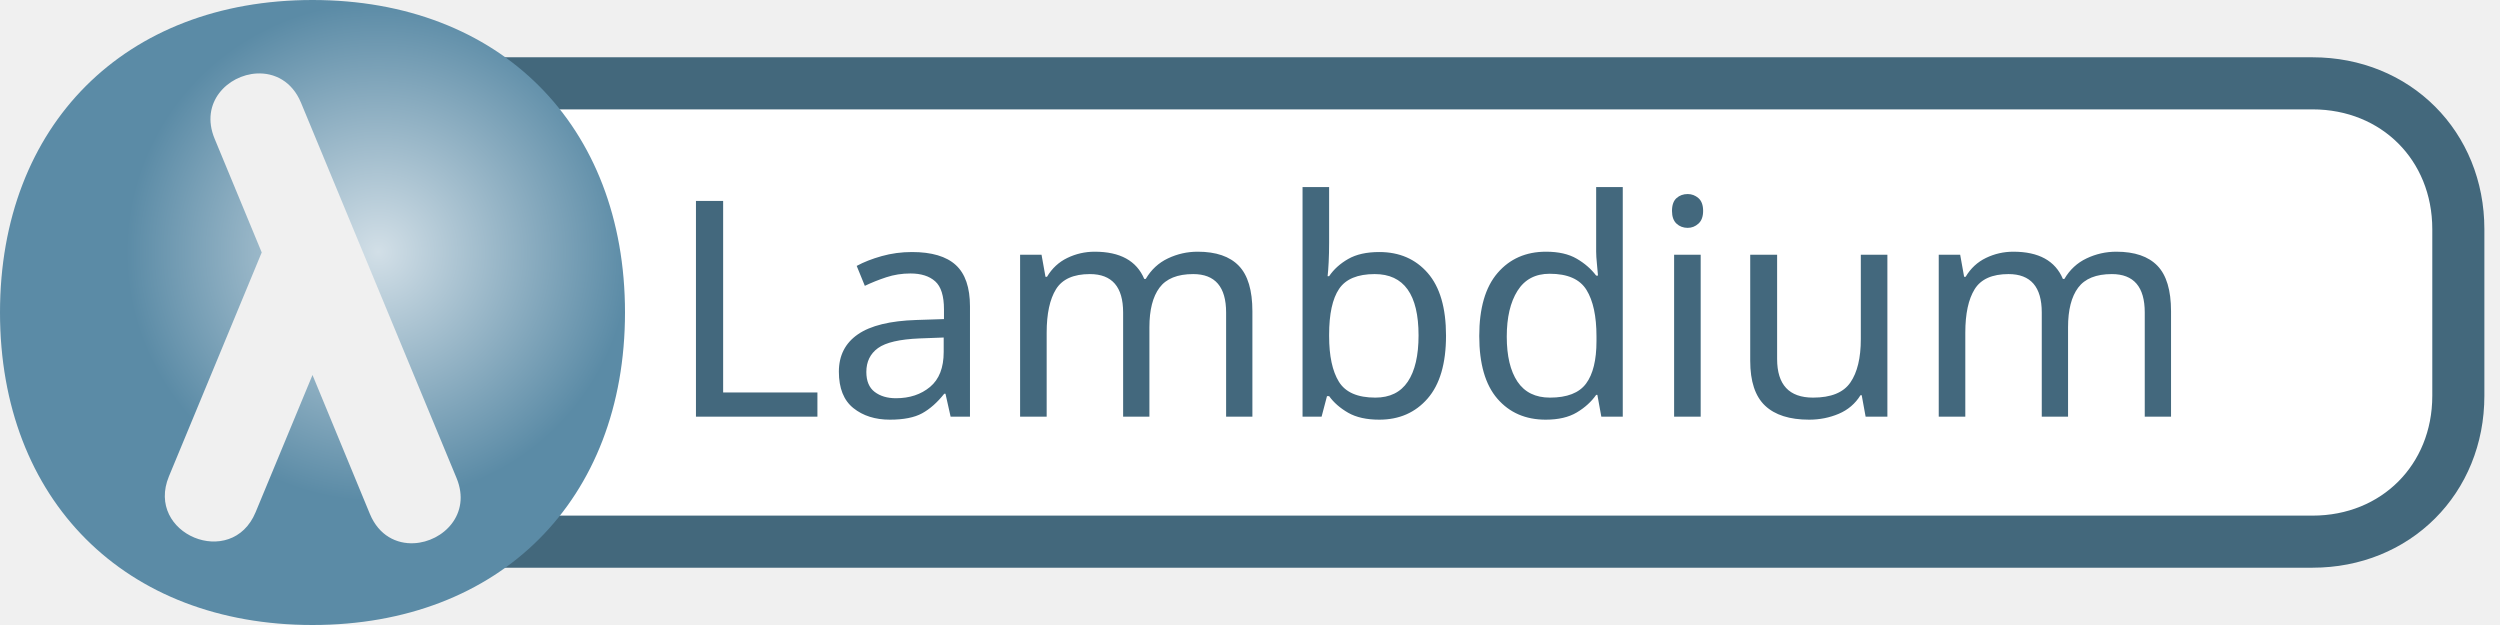
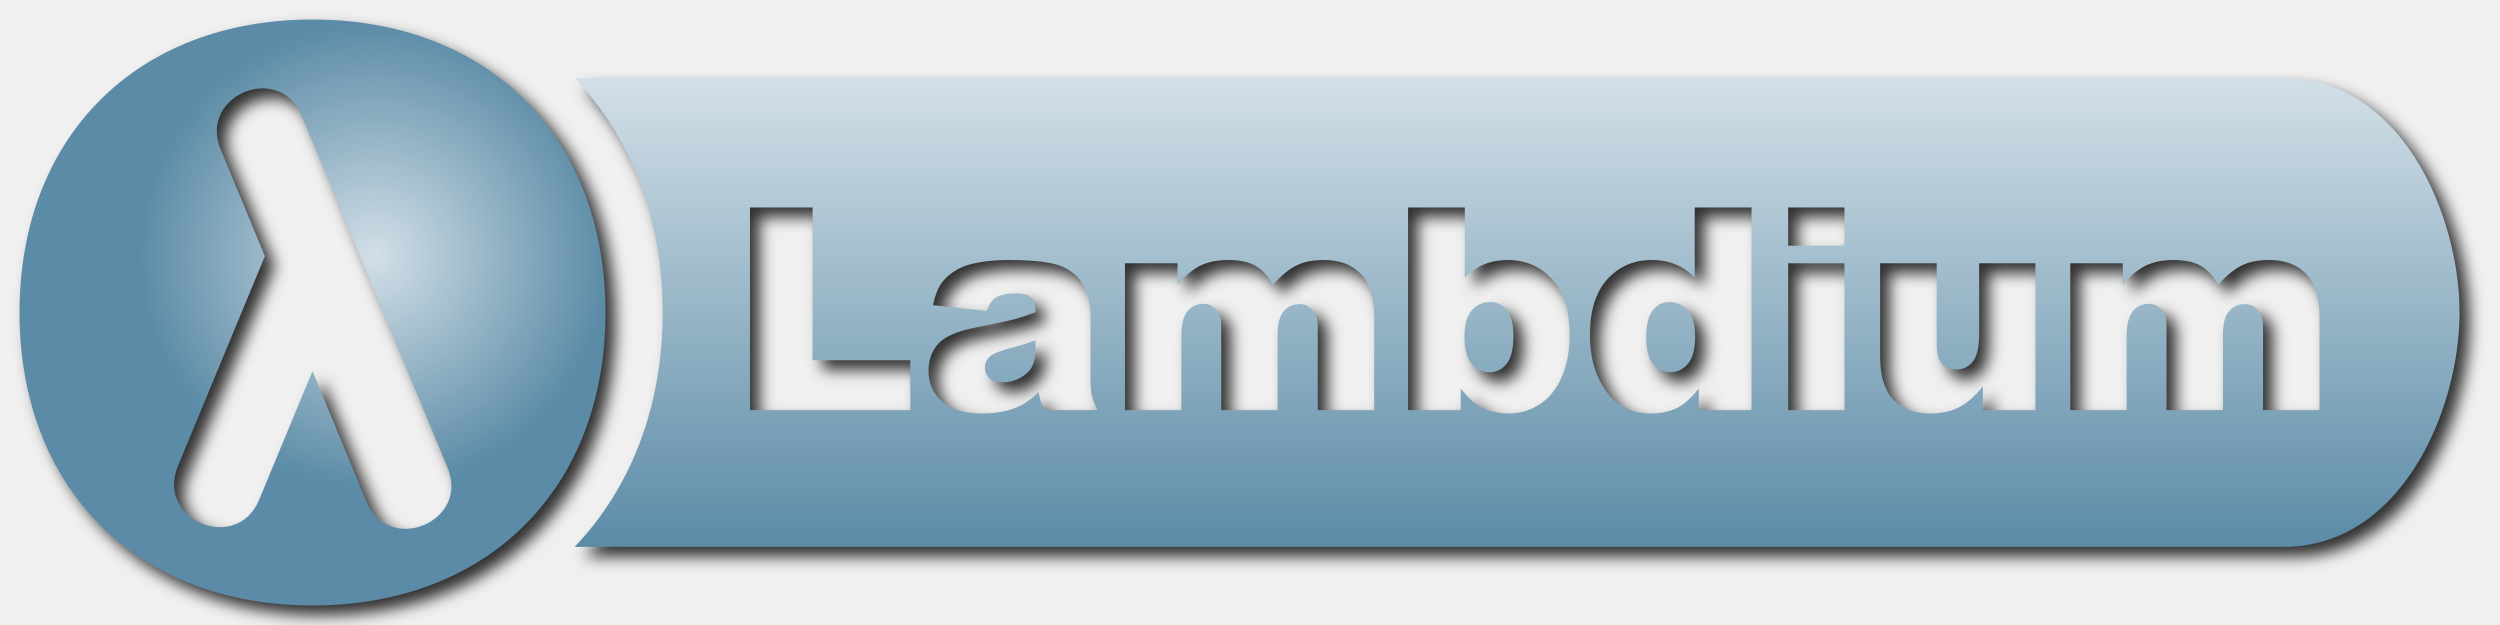
- <svg xmlns="http://www.w3.org/2000/svg" xmlns:xlink="http://www.w3.org/1999/xlink" width="960" height="240" id="svg2" version="1.0">
+ <svg xmlns="http://www.w3.org/2000/svg" xmlns:xlink="http://www.w3.org/1999/xlink" width="1024" height="256" id="svg2" version="1.0" style="display:inline">
  <defs id="defs4">
-     <linearGradient id="linearGradient3160">
-       <stop style="stop-color:#a8c2d0;stop-opacity:1;" offset="0" id="stop3162" />
-       <stop id="stop3164" offset="1" style="stop-color:#5b8ba6;stop-opacity:1;" />
-     </linearGradient>
    <linearGradient id="linearGradient3139">
      <stop id="stop5085" offset="0" style="stop-color:#d2dfe7;stop-opacity:1;" />
      <stop style="stop-color:#5b8ba6;stop-opacity:1;" offset="1" id="stop3143" />
    </linearGradient>
-     <radialGradient xlink:href="#linearGradient3139" id="radialGradient3145" cx="150.351" cy="78.556" fx="150.351" fy="78.556" r="40" gradientTransform="matrix(2.418443,-1.5173722e-2,1.5018534e-2,2.393709,-219.5539,-89.02055)" gradientUnits="userSpaceOnUse" />
+     <radialGradient xlink:href="#linearGradient3139" id="radialGradient3929" gradientUnits="userSpaceOnUse" gradientTransform="matrix(2.418443,-0.01517372,0.01501853,2.393709,-211.5539,-97.02057)" cx="150.351" cy="78.556" fx="150.351" fy="78.556" r="40" />
+     <radialGradient xlink:href="#linearGradient3139" id="radialGradient3653" gradientUnits="userSpaceOnUse" gradientTransform="matrix(2.418443,-0.01517372,0.01501853,2.393709,-211.5539,-97.02057)" cx="150.351" cy="78.556" fx="150.351" fy="78.556" r="40" />
+     <linearGradient xlink:href="#linearGradient3139" id="linearGradient5100" x1="576" y1="16" x2="576" y2="208" gradientUnits="userSpaceOnUse" />
+     <filter id="filter3598">
+       <feGaussianBlur stdDeviation="3.099" id="feGaussianBlur3600" />
+     </filter>
  </defs>
-   <g id="layer2" style="display:inline" transform="translate(-22.22835,33.77165)">
-     <path style="fill:#ffffff;fill-opacity:1;fill-rule:evenodd;stroke:#43687c;stroke-width:20;stroke-linecap:round;stroke-linejoin:round;stroke-miterlimit:4;stroke-dasharray:none;stroke-dashoffset:0;stroke-opacity:1;display:inline" d="M 214.228,-1.772 L 910.228,-1.772 C 942.228,-1.772 966.228,22.228 966.228,54.228 L 966.228,118.228 C 966.228,150.228 942.228,174.228 910.228,174.228 L 214.228,174.228" id="path2172" />
+   <g id="layer1" style="display:inline">
+     <path style="opacity:0.8;fill:#000000;fill-opacity:1;fill-rule:evenodd;stroke:none;display:inline;filter:url(#filter3598)" d="M 132,12 C 60,12 12,60 12,132 12,204 60,252 132,252 204,252 252,204 252,132 252,60 204,12 132,12 z m 107.375,24 c 22.809,23.873 36.062,57.094 36.062,96 0,38.906 -13.254,72.127 -36.062,96 l 700.062,0 c 48,0 72,-56 72,-96 0,-40 -24,-96 -72,-96 L 239.375,36 z m -127.5,4.188 c 6.279,0.107 12.49,3.486 15.719,11.281 L 187.312,195.562 c 5.74,13.858 -5.133,24.46 -16.312,25.031 -6.707,0.343 -13.525,-2.935 -16.969,-11.25 0,0 -11.73,-28.474 -22.031,-53.344 -10.527,25.414 -21.844,52.688 -21.844,52.688 -9.184,22.173 -42.466,8.392 -33.281,-13.781 0,0 33.509,-80.86 35.625,-85.969 C 104.851,90.47 94.406,65.25 94.406,65.25 88.666,51.392 99.467,40.792 110.625,40.219 c 0.418,-0.021 0.831,-0.038 1.25,-0.031 z m 199.312,48.781 25.656,0 0,62.594 40.031,0 0,20.438 -65.688,0 0,-83.031 z m 269.562,0 23.25,0 0,28.781 c 2.303,-2.417 4.936,-4.229 7.844,-5.438 2.945,-1.208 6.169,-1.812 9.719,-1.812 7.325,6e-5 13.392,2.62 18.188,7.906 4.795,5.249 7.187,12.801 7.188,22.656 -7e-5,6.57 -1.091,12.384 -3.281,17.406 -2.19,4.984 -5.236,8.727 -9.125,11.219 -3.852,2.454 -8.124,3.688 -12.844,3.688 -4.04,0 -7.733,-0.888 -11.094,-2.625 -2.53,-1.359 -5.298,-3.918 -8.281,-7.656 l 0,8.906 -21.562,0 0,-83.031 z m 117.406,0 23.281,0 0,83.031 -21.594,0 0,-8.906 c -3.021,3.776 -5.758,6.335 -8.25,7.656 -3.323,1.737 -7.047,2.625 -11.125,2.625 -8.194,0 -14.439,-3.145 -18.781,-9.375 -4.305,-6.23 -6.469,-13.776 -6.469,-22.688 0,-9.969 2.367,-17.62 7.125,-22.906 4.796,-5.286 10.887,-7.906 18.25,-7.906 3.587,6e-5 6.842,0.604 9.75,1.812 2.945,1.208 5.547,3.021 7.812,5.438 l 0,-28.781 z m 38.281,0 23.062,0 0,15.688 -23.062,0 0,-15.688 z M 417.219,110.5 c 6.91,6e-5 12.465,0.395 16.656,1.188 4.191,0.755 7.674,2.358 10.469,4.812 1.963,1.699 3.523,4.116 4.656,7.25 1.133,3.096 1.687,6.043 1.688,8.875 l 0,26.562 c -7e-5,2.832 0.16,5.064 0.5,6.688 0.378,1.586 1.167,3.633 2.375,6.125 l -21.625,0 c -0.869,-1.548 -1.423,-2.707 -1.688,-3.5 -0.264,-0.831 -0.548,-2.138 -0.812,-3.875 -3.021,2.908 -6.017,5.004 -9,6.25 -4.078,1.661 -8.819,2.5 -14.219,2.5 -7.175,0 -12.637,-1.677 -16.375,-5 -3.701,-3.323 -5.531,-7.41 -5.531,-12.281 0,-4.569 1.319,-8.336 4,-11.281 2.681,-2.945 7.631,-5.128 14.844,-6.562 8.647,-1.737 14.276,-2.945 16.844,-3.625 2.568,-0.717 5.286,-1.648 8.156,-2.781 -5e-5,-2.832 -0.611,-4.805 -1.781,-5.938 -1.171,-1.133 -3.211,-1.719 -6.156,-1.719 -3.776,5e-5 -6.612,0.604 -8.5,1.812 -1.473,0.944 -2.656,2.738 -3.562,5.344 L 386.125,129 c 0.831,-3.852 2.014,-6.872 3.562,-9.062 1.586,-2.228 3.867,-4.157 6.812,-5.781 2.115,-1.171 5.018,-2.077 8.719,-2.719 3.7,-0.642 7.695,-0.937 12,-0.938 z m 89.875,0 c 4.796,6e-5 8.612,0.832 11.406,2.531 2.794,1.699 5.069,4.233 6.844,7.594 3.625,-3.927 6.923,-6.603 9.906,-8 2.983,-1.435 6.682,-2.125 11.062,-2.125 6.457,6e-5 11.5,1.899 15.125,5.75 3.625,3.814 5.437,9.813 5.438,17.969 l 0,37.781 -23.125,0 0,-34.281 c -9e-5,-2.719 -0.537,-4.71 -1.594,-6.031 -1.548,-2.077 -3.478,-3.125 -5.781,-3.125 -2.719,4e-5 -4.901,0.974 -6.562,2.938 -1.662,1.964 -2.5,5.126 -2.5,9.469 l 0,31.031 -23.094,0 0,-33.125 c -5e-5,-2.643 -0.167,-4.431 -0.469,-5.375 -0.491,-1.51 -1.323,-2.719 -2.531,-3.625 -1.208,-0.944 -2.626,-1.437 -4.25,-1.438 -2.643,4e-5 -4.832,0.999 -6.531,3 -1.699,2.001 -2.531,5.306 -2.531,9.875 l 0,30.688 -23.125,0 0,-60.156 21.531,0 0,8.781 c 3.096,-3.663 6.21,-6.264 9.344,-7.812 3.172,-1.548 6.982,-2.312 11.438,-2.312 z m 387.219,0 c 4.796,6e-5 8.581,0.832 11.375,2.531 2.794,1.699 5.069,4.233 6.844,7.594 3.625,-3.927 6.923,-6.603 9.906,-8 2.983,-1.435 6.682,-2.125 11.062,-2.125 6.457,6e-5 11.5,1.899 15.125,5.75 3.625,3.814 5.437,9.813 5.438,17.969 l 0,37.781 -23.125,0 0,-34.281 c -9e-5,-2.719 -0.505,-4.71 -1.562,-6.031 -1.548,-2.077 -3.478,-3.125 -5.781,-3.125 -2.719,4e-5 -4.932,0.974 -6.594,2.938 -1.662,1.964 -2.469,5.126 -2.469,9.469 l 0,31.031 -23.125,0 0,-33.125 c -5e-5,-2.643 -0.135,-4.431 -0.438,-5.375 -0.491,-1.51 -1.354,-2.719 -2.562,-3.625 -1.208,-0.944 -2.626,-1.437 -4.25,-1.438 -2.643,4e-5 -4.801,0.999 -6.5,3 -1.699,2.001 -2.563,5.306 -2.562,9.875 l 0,30.688 -23.094,0 0,-60.156 21.5,0 0,8.781 c 3.096,-3.663 6.21,-6.264 9.344,-7.812 3.172,-1.548 7.013,-2.312 11.469,-2.312 z m -157.875,1.344 23.062,0 0,60.156 -23.062,0 0,-60.156 z m 37.656,0 23.188,0 0,33.094 c -3e-5,3.776 0.697,6.445 2.094,8.031 1.397,1.586 3.345,2.375 5.875,2.375 2.756,2e-5 5.013,-1.042 6.75,-3.156 1.775,-2.115 2.656,-5.931 2.656,-11.406 l 0,-28.938 23.062,0 0,60.156 -21.531,0 0,-9.75 c -3.21,4.003 -6.465,6.863 -9.75,8.562 -3.247,1.699 -7.242,2.562 -12,2.562 -6.344,0 -11.313,-1.911 -14.938,-5.688 -3.587,-3.814 -5.406,-9.671 -5.406,-17.562 l 0,-38.281 z M 614.5,127.719 c -3.134,4e-5 -5.717,1.159 -7.719,3.5 -1.964,2.303 -2.938,5.811 -2.938,10.531 -3e-5,5.173 0.98,8.94 2.906,11.281 1.964,2.303 4.423,3.438 7.406,3.438 2.756,2e-5 5.056,-1.109 6.906,-3.375 1.888,-2.303 2.844,-6.163 2.844,-11.562 -5e-5,-4.758 -0.931,-8.241 -2.781,-10.469 -1.813,-2.228 -4.02,-3.344 -6.625,-3.344 z m 73.219,0 c -2.681,4e-5 -4.906,1.116 -6.719,3.344 -1.813,2.228 -2.719,5.939 -2.719,11.188 -3e-5,4.909 0.931,8.54 2.781,10.844 1.888,2.266 4.181,3.375 6.938,3.375 2.945,2e-5 5.411,-1.134 7.375,-3.438 1.964,-2.303 2.937,-6.07 2.938,-11.281 -5e-5,-4.72 -0.999,-8.228 -3,-10.531 -2.001,-2.341 -4.535,-3.5 -7.594,-3.5 z m -259.562,15.719 c -3.172,1.133 -6.47,2.163 -9.906,3.031 -4.682,1.246 -7.66,2.448 -8.906,3.656 -1.284,1.246 -1.938,2.664 -1.938,4.25 -3e-5,1.813 0.629,3.329 1.875,4.5 1.284,1.133 3.171,1.688 5.625,1.688 2.568,1e-5 4.935,-0.629 7.125,-1.875 2.228,-1.246 3.781,-2.756 4.688,-4.531 0.944,-1.812 1.437,-4.161 1.438,-7.031 l 0,-3.688 z" id="path2176-4" />
  </g>
-   <g id="layer1" style="display:inline" transform="translate(-22.22835,33.77165)">
-     <text xml:space="preserve" style="font-size:116px;font-style:normal;font-variant:normal;font-weight:normal;font-stretch:normal;text-align:start;line-height:125%;writing-mode:lr-tb;text-anchor:start;fill:#43687d;fill-opacity:1;stroke:none;stroke-width:1px;stroke-linecap:butt;stroke-linejoin:miter;stroke-opacity:1;font-family:Arial Black" x="278.228" y="126.228" id="text2175">
-       <tspan id="tspan2177" x="278.228" y="126.228">Lambdium</tspan>
-     </text>
-   </g>
-   <g id="layer4" style="display:inline">
-     <path style="fill:url(#radialGradient3145);fill-opacity:1;fill-rule:evenodd;stroke:none;stroke-width:1px;stroke-linecap:butt;stroke-linejoin:miter;stroke-opacity:1;display:inline" d="M 0,120 C 0,192 48,240 120,240 C 192,240 240,192 240,120 C 240,48 192,-1.110223e-14 120,-1.110223e-14 C 48,-1.110223e-14 0,48 0,120 z M 98.625,28.219 C 105.32,27.875 112.15,31.154 115.594,39.469 C 115.594,39.469 175.312,183.562 175.312,183.562 C 181.053,197.421 170.179,208.022 159,208.594 C 152.293,208.937 145.475,205.659 142.031,197.344 C 142.031,197.344 130.302,168.87 120,144 C 109.473,169.413 98.156,196.688 98.156,196.688 C 88.972,218.861 55.691,205.079 64.875,182.906 C 64.875,182.906 98.384,102.046 100.5,96.937 C 92.851,78.47 82.406,53.25 82.406,53.25 C 76.666,39.392 87.467,28.792 98.625,28.219 z " id="path2176" />
+   <g id="layer4" style="display:inline" transform="translate(0,16)">
+     <path style="fill:url(#radialGradient3653);fill-opacity:1;fill-rule:evenodd;stroke:none;display:inline" d="m 8,112 c 0,72 48,120 120,120 72,0 120,-48 120,-120 0,-72 -48,-120 -120,-120 -72,0 -120,48 -120,120 z M 106.625,20.219 c 6.695,-0.344 13.525,2.935 16.969,11.25 0,0 59.719,144.094 59.719,144.094 5.74,13.858 -5.133,24.46 -16.312,25.031 -6.707,0.343 -13.525,-2.935 -16.969,-11.25 0,0 -11.73,-28.474 -22.031,-53.344 -10.527,25.414 -21.844,52.688 -21.844,52.688 -9.184,22.173 -42.466,8.392 -33.281,-13.781 0,0 33.509,-80.86 35.625,-85.969 -7.649,-18.467 -18.094,-43.688 -18.094,-43.688 -5.74,-13.858 5.061,-24.458 16.219,-25.031 z" id="path2176" />
+     <path style="fill:url(#linearGradient5100);fill-opacity:1;fill-rule:evenodd;stroke:none;display:inline" d="m 235.375,16 c 22.809,23.873 36.062,57.094 36.062,96 0,38.906 -13.254,72.127 -36.062,96 l 700.062,0 c 48,0 72,-56 72,-96 0,-40 -24,-96 -72,-96 L 235.375,16 z m 71.812,52.969 25.656,0 0,62.594 40.031,0 0,20.438 -65.688,0 0,-83.031 z m 269.562,0 23.25,0 0,28.781 c 2.303,-2.417 4.936,-4.229 7.844,-5.438 2.945,-1.208 6.169,-1.812 9.719,-1.812 7.325,6e-5 13.392,2.62 18.188,7.906 4.795,5.249 7.187,12.801 7.188,22.656 -7e-5,6.57 -1.091,12.384 -3.281,17.406 -2.19,4.984 -5.236,8.727 -9.125,11.219 -3.852,2.454 -8.124,3.688 -12.844,3.688 -4.04,0 -7.733,-0.888 -11.094,-2.625 -2.53,-1.359 -5.298,-3.918 -8.281,-7.656 l 0,8.906 -21.562,0 0,-83.031 z m 117.406,0 23.281,0 0,83.031 -21.594,0 0,-8.906 c -3.021,3.776 -5.758,6.335 -8.25,7.656 -3.323,1.737 -7.047,2.625 -11.125,2.625 -8.194,0 -14.439,-3.145 -18.781,-9.375 -4.305,-6.23 -6.469,-13.776 -6.469,-22.688 0,-9.969 2.367,-17.62 7.125,-22.906 4.796,-5.286 10.887,-7.906 18.25,-7.906 3.587,6e-5 6.842,0.604 9.75,1.812 2.945,1.208 5.547,3.021 7.812,5.438 l 0,-28.781 z m 38.281,0 23.062,0 0,15.688 -23.062,0 0,-15.688 z M 413.219,90.5 c 6.91,6e-5 12.465,0.395 16.656,1.188 4.191,0.755 7.674,2.358 10.469,4.812 1.963,1.699 3.523,4.116 4.656,7.25 1.133,3.096 1.687,6.043 1.688,8.875 l 0,26.562 c -7e-5,2.832 0.16,5.064 0.5,6.688 0.378,1.586 1.167,3.633 2.375,6.125 l -21.625,0 c -0.869,-1.548 -1.423,-2.707 -1.688,-3.5 -0.264,-0.831 -0.548,-2.138 -0.812,-3.875 -3.021,2.908 -6.017,5.004 -9,6.25 -4.078,1.661 -8.819,2.5 -14.219,2.5 -7.175,0 -12.637,-1.677 -16.375,-5 -3.701,-3.323 -5.531,-7.41 -5.531,-12.281 0,-4.569 1.319,-8.336 4,-11.281 2.681,-2.945 7.631,-5.128 14.844,-6.562 8.647,-1.737 14.276,-2.945 16.844,-3.625 2.568,-0.717 5.286,-1.648 8.156,-2.781 -5e-5,-2.832 -0.611,-4.805 -1.781,-5.938 -1.171,-1.133 -3.211,-1.719 -6.156,-1.719 -3.776,5e-5 -6.612,0.604 -8.5,1.812 -1.473,0.944 -2.656,2.738 -3.562,5.344 L 382.125,109 c 0.831,-3.852 2.014,-6.872 3.562,-9.062 1.586,-2.228 3.867,-4.157 6.812,-5.781 2.115,-1.171 5.018,-2.077 8.719,-2.719 3.7,-0.642 7.695,-0.937 12,-0.938 z m 89.875,0 c 4.796,6e-5 8.612,0.832 11.406,2.531 2.794,1.699 5.069,4.233 6.844,7.594 3.625,-3.927 6.923,-6.603 9.906,-8 2.983,-1.435 6.682,-2.125 11.062,-2.125 6.457,6e-5 11.5,1.899 15.125,5.75 3.625,3.814 5.437,9.813 5.438,17.969 l 0,37.781 -23.125,0 0,-34.281 c -9e-5,-2.719 -0.537,-4.71 -1.594,-6.031 -1.548,-2.077 -3.478,-3.125 -5.781,-3.125 -2.719,4e-5 -4.901,0.974 -6.562,2.938 -1.662,1.964 -2.5,5.126 -2.5,9.469 l 0,31.031 -23.094,0 0,-33.125 c -5e-5,-2.643 -0.167,-4.431 -0.469,-5.375 -0.491,-1.51 -1.323,-2.719 -2.531,-3.625 -1.208,-0.944 -2.626,-1.437 -4.25,-1.438 -2.643,4e-5 -4.832,0.999 -6.531,3 -1.699,2.001 -2.531,5.306 -2.531,9.875 l 0,30.688 -23.125,0 0,-60.156 21.531,0 0,8.781 c 3.096,-3.663 6.21,-6.264 9.344,-7.812 3.172,-1.548 6.982,-2.312 11.438,-2.312 z m 387.219,0 c 4.796,6e-5 8.581,0.832 11.375,2.531 2.794,1.699 5.069,4.233 6.844,7.594 3.625,-3.927 6.923,-6.603 9.906,-8 2.983,-1.435 6.682,-2.125 11.062,-2.125 6.457,6e-5 11.5,1.899 15.125,5.75 3.625,3.814 5.437,9.813 5.438,17.969 l 0,37.781 -23.125,0 0,-34.281 c -9e-5,-2.719 -0.505,-4.71 -1.562,-6.031 -1.548,-2.077 -3.478,-3.125 -5.781,-3.125 -2.719,4e-5 -4.932,0.974 -6.594,2.938 -1.662,1.964 -2.469,5.126 -2.469,9.469 l 0,31.031 -23.125,0 0,-33.125 c -5e-5,-2.643 -0.135,-4.431 -0.438,-5.375 -0.491,-1.51 -1.354,-2.719 -2.562,-3.625 -1.208,-0.944 -2.626,-1.437 -4.25,-1.438 -2.643,4e-5 -4.801,0.999 -6.5,3 -1.699,2.001 -2.563,5.306 -2.562,9.875 l 0,30.688 -23.094,0 0,-60.156 21.5,0 0,8.781 c 3.096,-3.663 6.21,-6.264 9.344,-7.812 3.172,-1.548 7.013,-2.312 11.469,-2.312 z m -157.875,1.344 23.062,0 0,60.156 -23.062,0 0,-60.156 z m 37.656,0 23.188,0 0,33.094 c -3e-5,3.776 0.697,6.445 2.094,8.031 1.397,1.586 3.345,2.375 5.875,2.375 2.756,2e-5 5.013,-1.042 6.75,-3.156 1.775,-2.115 2.656,-5.931 2.656,-11.406 l 0,-28.938 23.062,0 0,60.156 -21.531,0 0,-9.75 c -3.21,4.003 -6.465,6.863 -9.75,8.562 -3.247,1.699 -7.242,2.562 -12,2.562 -6.344,0 -11.313,-1.911 -14.938,-5.688 -3.587,-3.814 -5.406,-9.671 -5.406,-17.562 l 0,-38.281 z M 610.5,107.719 c -3.134,4e-5 -5.717,1.159 -7.719,3.5 -1.964,2.303 -2.938,5.811 -2.938,10.531 -3e-5,5.173 0.98,8.94 2.906,11.281 1.964,2.303 4.423,3.438 7.406,3.438 2.756,2e-5 5.056,-1.109 6.906,-3.375 1.888,-2.303 2.844,-6.163 2.844,-11.562 -5e-5,-4.758 -0.931,-8.241 -2.781,-10.469 -1.813,-2.228 -4.02,-3.344 -6.625,-3.344 z m 73.219,0 c -2.681,4e-5 -4.906,1.116 -6.719,3.344 -1.813,2.228 -2.719,5.939 -2.719,11.188 -3e-5,4.909 0.931,8.54 2.781,10.844 1.888,2.266 4.181,3.375 6.938,3.375 2.945,2e-5 5.411,-1.134 7.375,-3.438 1.964,-2.303 2.937,-6.07 2.938,-11.281 -5e-5,-4.72 -0.999,-8.228 -3,-10.531 -2.001,-2.341 -4.535,-3.5 -7.594,-3.5 z m -259.562,15.719 c -3.172,1.133 -6.47,2.163 -9.906,3.031 -4.682,1.246 -7.66,2.448 -8.906,3.656 -1.284,1.246 -1.938,2.664 -1.938,4.25 -3e-5,1.813 0.629,3.329 1.875,4.5 1.284,1.133 3.171,1.688 5.625,1.688 2.568,1e-5 4.935,-0.629 7.125,-1.875 2.228,-1.246 3.781,-2.756 4.688,-4.531 0.944,-1.812 1.437,-4.161 1.438,-7.031 l 0,-3.688 z" id="path2172" />
  </g>
</svg>
